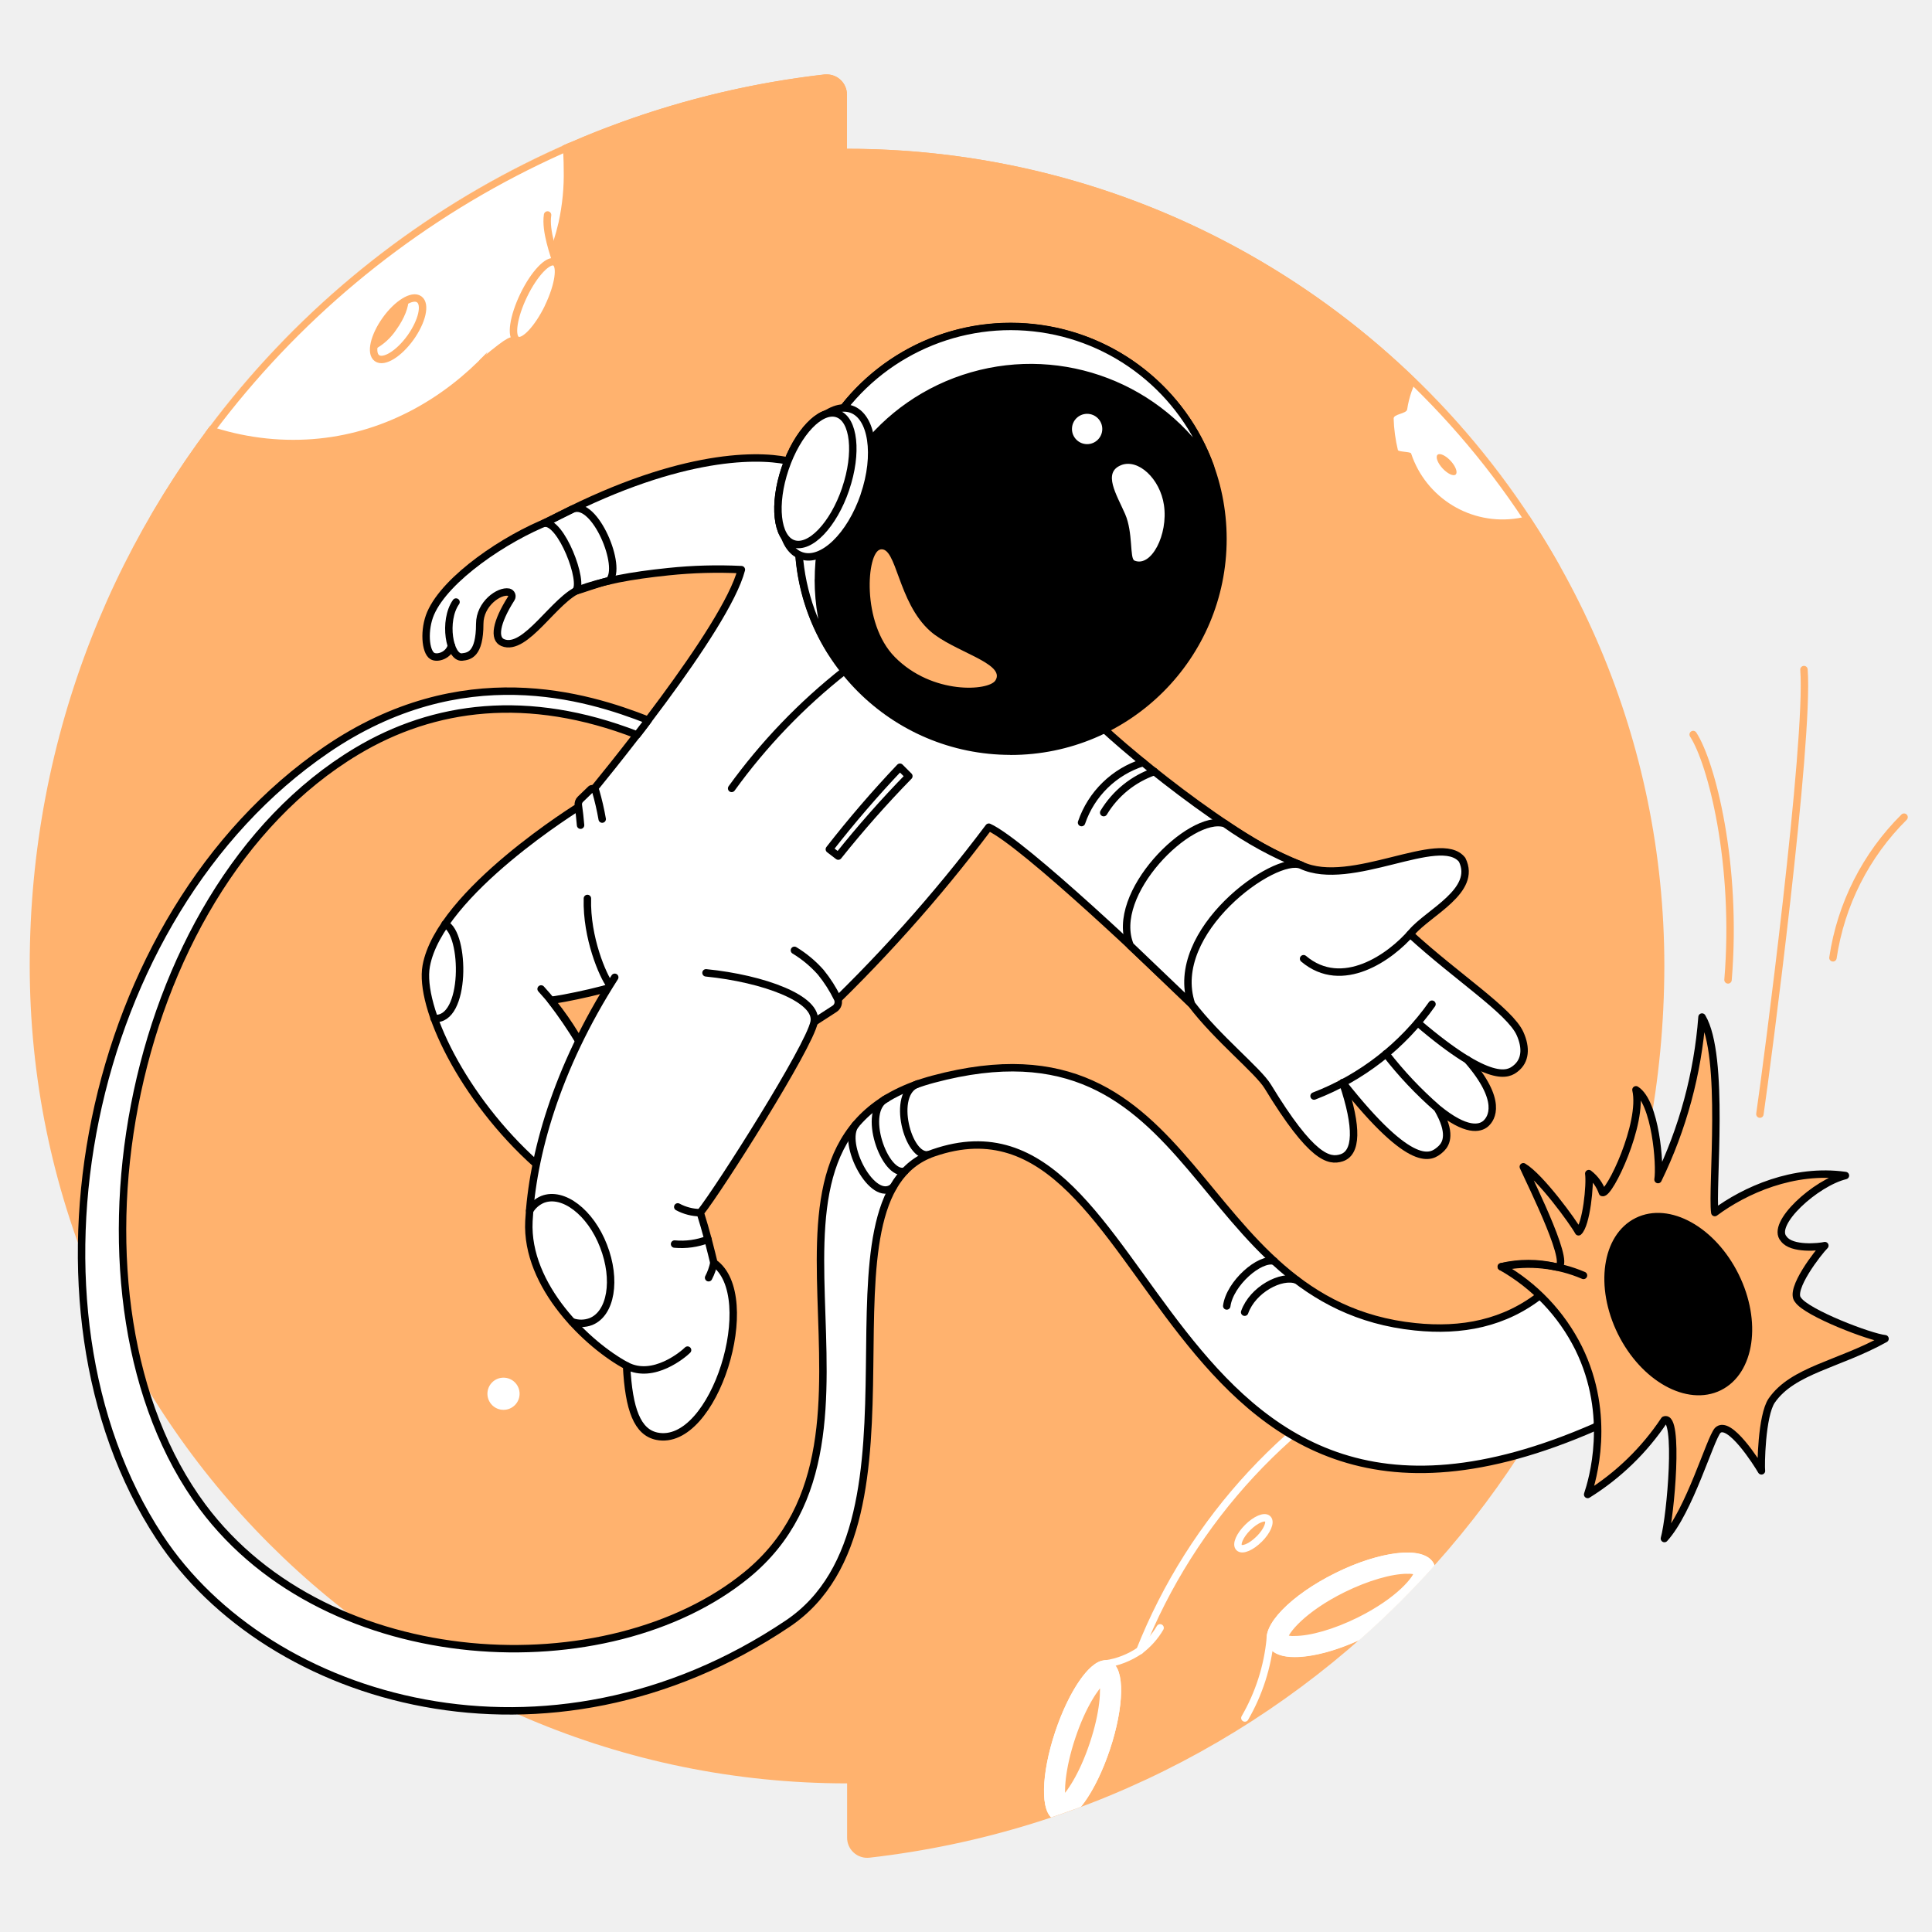
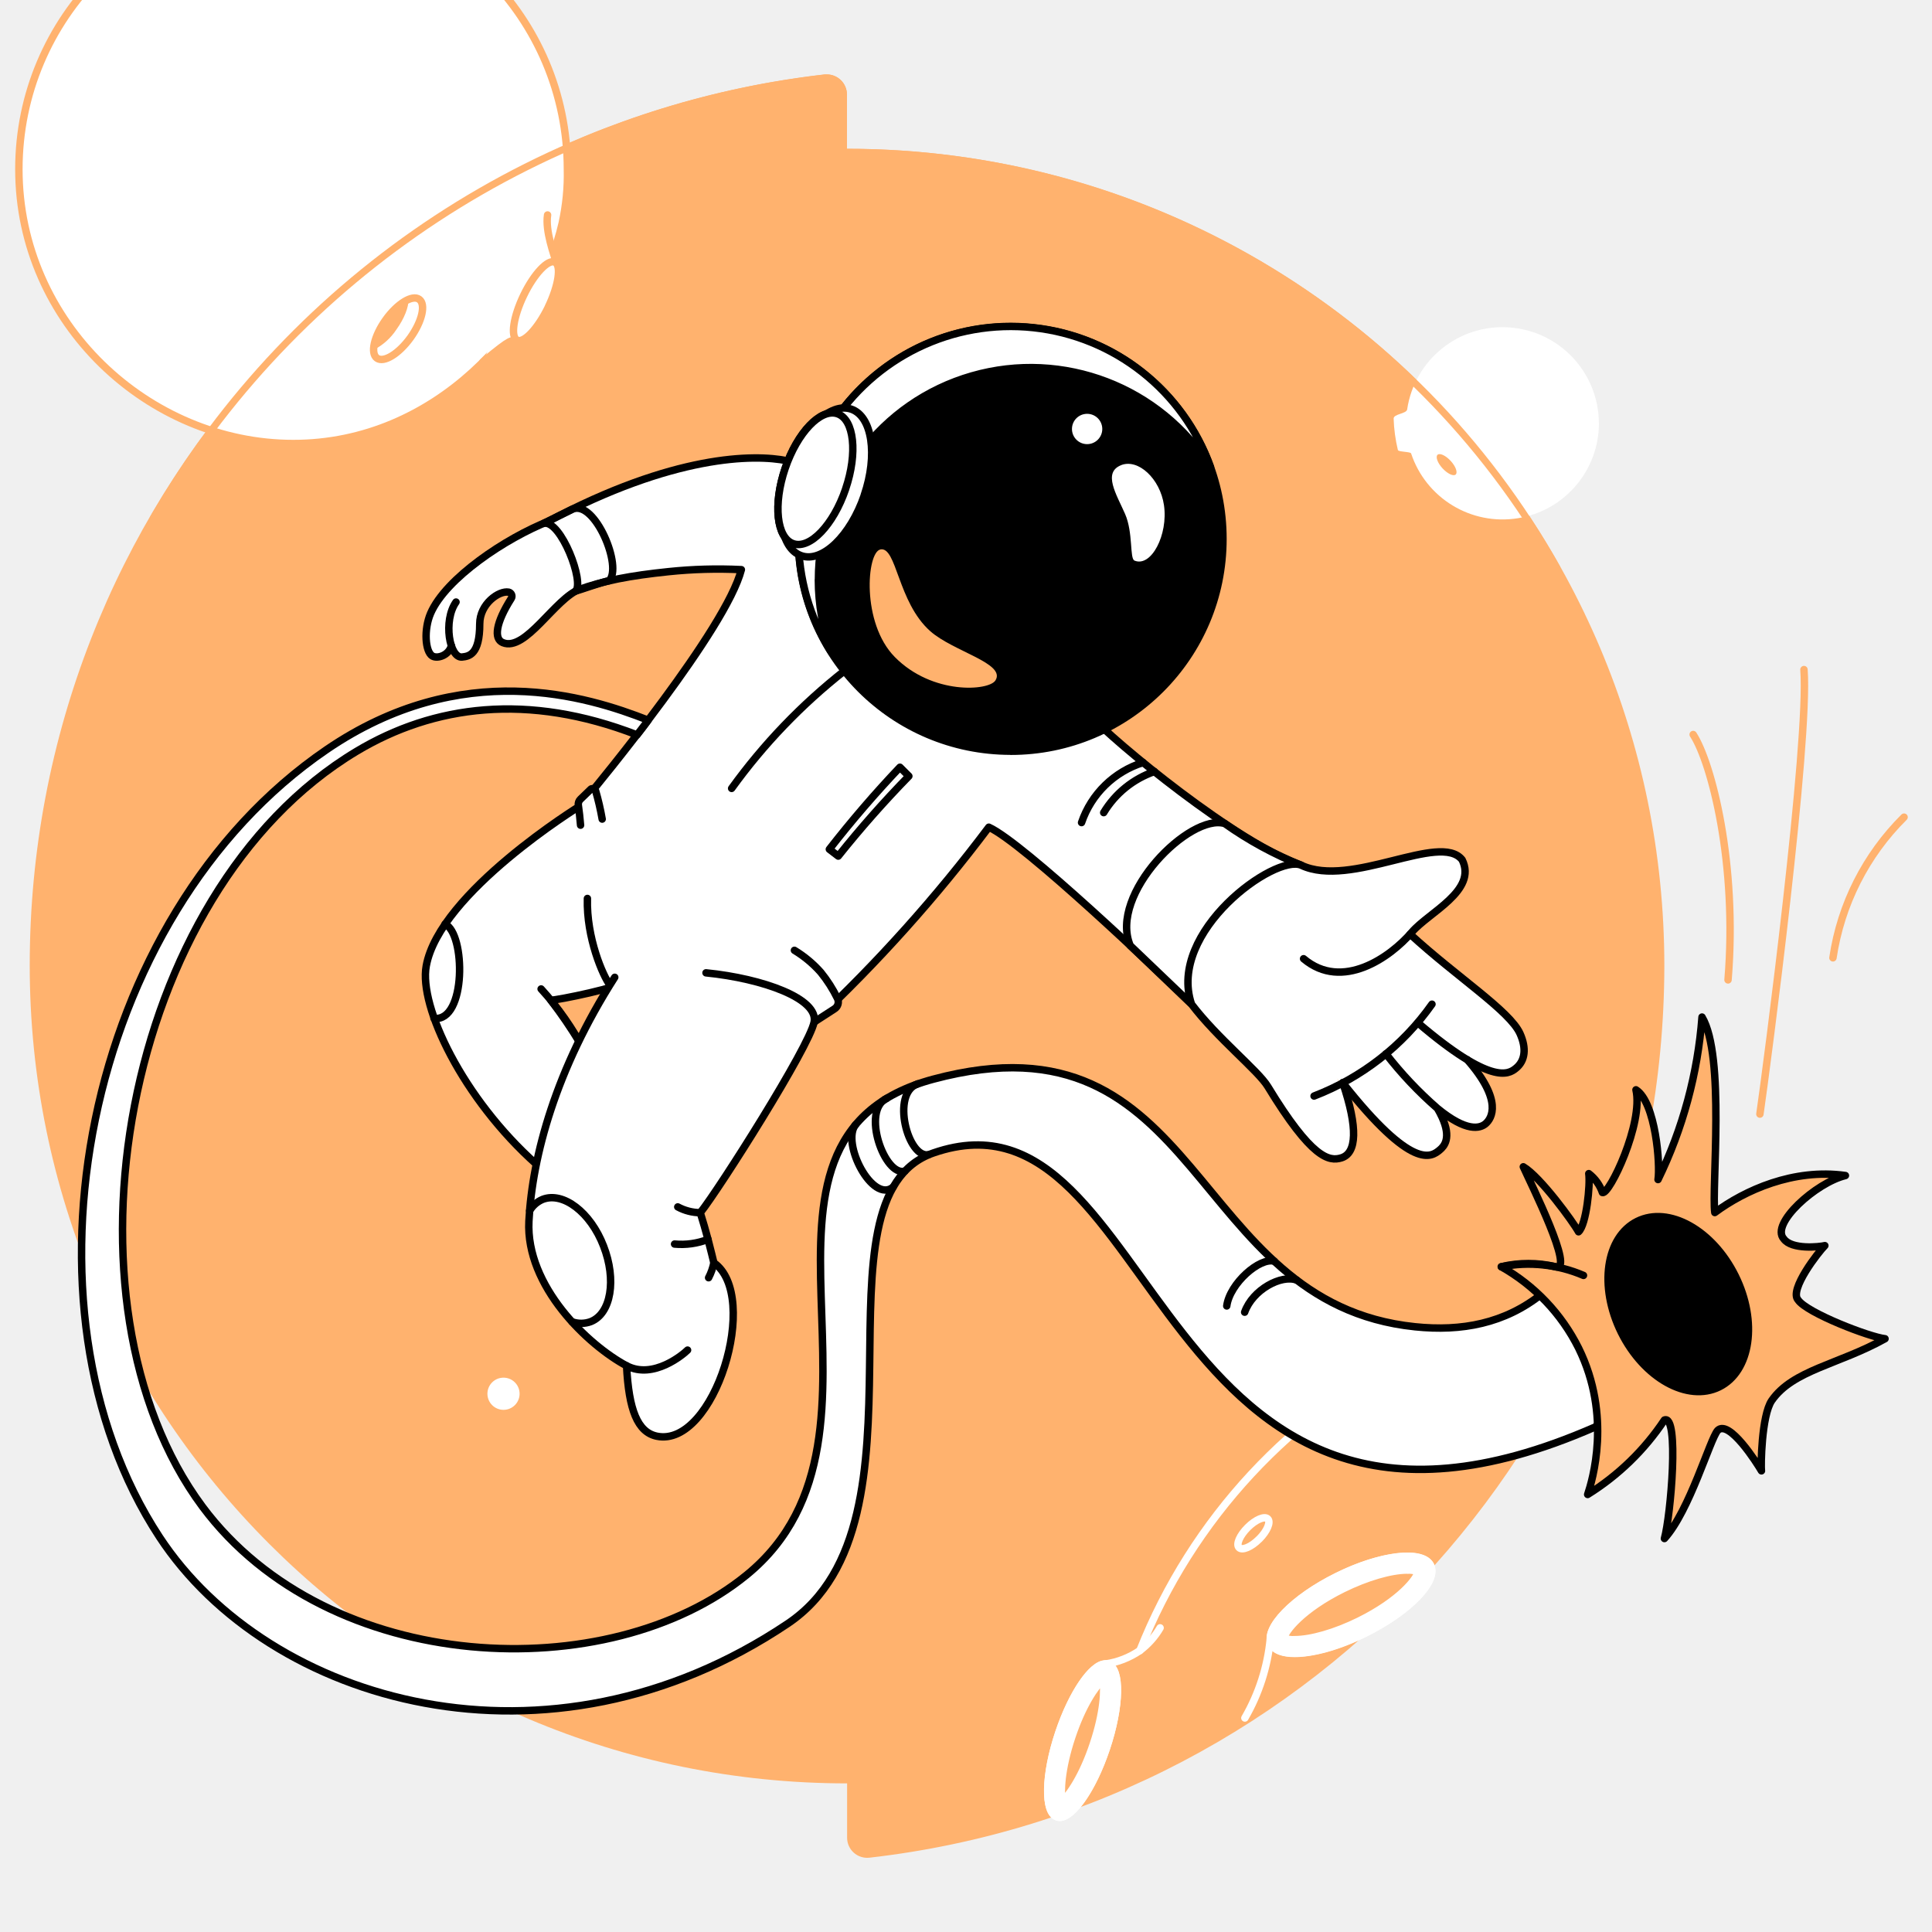
<svg xmlns="http://www.w3.org/2000/svg" width="260" height="260" viewBox="0 0 260 260" fill="none">
  <path d="M113.98 20.02v-7.29a2.73 2.73 0 0 0-3-2.7C50.77 16.85 4 67.9 4 129.92 4 190.68 53.23 240 114 240v7.28a2.7 2.7 0 0 0 3 2.72C177.17 243.16 223.9 192 223.98 130c0-60.74-49.24-109.97-109.97-109.97" fill="#FFB26E" />
-   <mask id="a" style="mask-type:alpha" maskUnits="userSpaceOnUse" x="4" y="10" width="223" height="240">
+   <mask maskUnits="userSpaceOnUse" x="4" y="10" width="223" height="240">
    <path d="M113.98 20.02v-7.29a2.73 2.73 0 0 0-3-2.7C50.77 16.85 4 67.9 4 129.92 4 190.68 11.35 247.28 114 240v7.28a2.7 2.7 0 0 0 3 2.72 120.57 120.57 0 0 0 82.63-47.31c37.33 0 24.32-45.4 24.35-72.67 0-60.74-49.24-109.97-109.97-109.97" fill="#B680FF" />
  </mask>
  <g mask="url(#a)">
    <path d="M153.4 222.13a76.13 76.13 0 0 1 37.55-40.45M183.7 219.78c5.92-2.93 9.86-7 8.82-9.12-1.05-2.1-6.68-1.45-12.6 1.48-5.9 2.92-9.84 7-8.8 9.11 1.04 2.1 6.68 1.45 12.59-1.47ZM148.88 235.32c1.9-5.66 2-10.73.24-11.32-1.77-.6-4.73 3.52-6.63 9.19-1.89 5.66-2 10.74-.23 11.32 1.77.6 4.73-3.52 6.62-9.19Z" stroke="#fff" stroke-linecap="round" stroke-linejoin="round" />
    <path d="M189.4 211.3c.49-.04.98.04 1.44.22-.11.9-2.43 3.9-7.95 6.63-3.19 1.57-6.44 2.51-8.66 2.51-.49.04-.98-.04-1.44-.22.1-.9 2.43-3.9 7.95-6.63 3.19-1.57 6.44-2.52 8.66-2.52Zm0-1.85c-2.43 0-5.9.92-9.47 2.71-5.91 2.92-9.86 7-8.82 9.11.42.83 1.54 1.24 3.12 1.24 2.42 0 5.9-.92 9.47-2.71 5.91-2.93 9.86-7 8.81-9.12-.41-.83-1.54-1.23-3.11-1.23ZM148.42 226.04c.27 1.27.15 4.4-1.29 8.69-1.43 4.29-3.22 6.87-4.19 7.7-.27-1.25-.14-4.38 1.29-8.67 1.43-4.3 3.22-6.87 4.19-7.72Zm.34-2.12c-1.79 0-4.5 3.95-6.27 9.26-1.9 5.66-2 10.73-.24 11.32.12.04.23.06.35.06 1.8 0 4.5-3.94 6.28-9.25 1.9-5.67 2-10.74.23-11.33a1.01 1.01 0 0 0-.35-.06Z" fill="#fff" stroke="#fff" stroke-linecap="round" stroke-linejoin="round" />
    <path d="M148.79 223.93c1.65-.24 3.22-.86 4.6-1.8 1.1-.83 2.04-1.87 2.73-3.06M170.95 220.56a26.28 26.28 0 0 1-3.42 10.64M169.46 207.12c1.07-1.07 1.58-2.28 1.15-2.71-.43-.43-1.64.09-2.7 1.15-1.07 1.07-1.6 2.28-1.16 2.71.43.43 1.64-.08 2.7-1.15Z" stroke="#fff" stroke-linecap="round" stroke-linejoin="round" />
    <path d="M67.66 73.8a8 8 0 0 1 3.22.17c4.03 1.07 5.74 5.09 5.98 5.7-.92 1.12-6.7 8.17-9.2 6.82-1.9-1.03-.92-2.71 1.14-5.95a.56.56 0 0 0-.35-.85c-1.3-.24-3.7 1.58-3.9 4.27-.25 3.54-1.44 4.37-2.37 4.46-.38.04-3.16-2.34-.81-7.4" fill="#fff" />
    <path d="m66.1 80 2.7-7.12c-3.06 2.1-9.58 6.78-10.85 9.66-.95 2.18-1.09 4.97.23 5.74.69.4 2.22-.08 2.57-1.38 1.07-1.4 2.23-2.6 3.3-4.01" fill="#fff" />
    <path d="M78.06 108.46S59.14 120.09 57.36 130c-1 5.45 4.92 17.84 14.84 26.69l8.04-8.8-2.18-7.53a64.3 64.3 0 0 0-3.93-5.76c.74.04 9.97-1.84 9.63-2.5 4.98-2.77 6.44-9.08 5.06-14.43a12.42 12.42 0 0 0-10.76-9.21Z" fill="#fff" stroke="#000" stroke-linecap="round" stroke-linejoin="round" />
    <path d="M72.82 133.09a39.3 39.3 0 0 1 5.85 8.37l-5.85-8.38Z" fill="#fff" />
    <path d="M72.82 133.09a39.3 39.3 0 0 1 5.85 8.37M59.89 124.37c2.76 1.2 2.9 13.18-1.48 12.68" stroke="#000" stroke-linecap="round" stroke-linejoin="round" />
    <path d="M105.94 62.04c-4.45-.92-18.62-.76-38.28 11.76l9.2 5.87a64.83 64.83 0 0 1 22.9-3.01c-2.07 7.99-18.7 28.15-21.7 31.8a103.11 103.11 0 0 0 .1 12.88 16.04 16.04 0 0 0 3.8 9.3l.77.88 26.82 6.03a204.3 204.3 0 0 0 23.52-26.23c4.6 2.07 22.87 19.43 27.28 23.8l14.77-18.68c-8.6-2.94-25.08-16.5-28.63-20.38l-40.55-34.02Z" fill="#fff" />
    <path d="M77.77 79.39c3.37-1.23 7.06-1.93 12.2-2.46 3.25-.34 6.53-.43 9.8-.27-2.08 7.99-18.7 28.15-21.71 31.8" stroke="#000" stroke-linecap="round" stroke-linejoin="round" />
    <path d="M109.56 137.55a204.44 204.44 0 0 0 23.51-26.23c4.6 2.07 22.87 19.43 27.28 23.8l14.77-18.68c-8.6-2.94-25.08-16.5-28.63-20.38l-40.55-34.05c-4.45-.92-15.34-.82-32.2 8.18M79.05 120.91c-.15 5.31 2.11 10.45 3.02 11.64" stroke="#000" stroke-linecap="round" stroke-linejoin="round" />
    <path d="M106.91 127.89c1.32.8 2.52 1.8 3.54 2.95a18.38 18.38 0 0 1 2.25 3.52 1.09 1.09 0 0 1-.4 1.41l-2.75 1.78" fill="#fff" />
    <path d="M106.91 127.89c1.32.8 2.52 1.8 3.54 2.95a18.38 18.38 0 0 1 2.25 3.52 1.09 1.09 0 0 1-.4 1.41l-2.75 1.78" stroke="#000" stroke-linecap="round" stroke-linejoin="round" />
    <path d="M82.73 131.52c-7.9 12.35-11.1 24.04-11.55 32.81-.45 8.78 8 16.72 13.14 19.47.3 5.93 1.47 8.94 4.08 9.48 7.75 1.58 14.01-18.91 7.67-23.34 0 0-.5-2.07-.79-3.15a85.3 85.3 0 0 0-1.04-3.59c2.6-3.27 14.64-22.26 15.32-25.65 1.12-5.58-23.3-9.66-26.83-6.03Z" fill="#fff" />
    <path d="M82.73 131.52c-7.9 12.35-11.1 24.04-11.55 32.81-.45 8.78 8 16.72 13.14 19.47.3 5.93 1.47 8.94 4.08 9.48 7.75 1.58 14.01-18.91 7.67-23.34 0 0-.5-2.07-.79-3.15a85.3 85.3 0 0 0-1.04-3.59c2.6-3.27 14.64-22.26 15.32-25.65.62-3.14-6.85-5.86-14.55-6.63" stroke="#000" stroke-linecap="round" stroke-linejoin="round" />
    <path d="M95.36 171.95c.33-.63.57-1.31.71-2M92.53 181.69c-.53.54-4.6 4-8.2 2.11M91.21 162.42a6.52 6.52 0 0 0 3.03.78M90.78 167.42a9.93 9.93 0 0 0 4.5-.63" stroke="#000" stroke-linecap="round" stroke-linejoin="round" />
    <path d="M81.04 110.23a35.72 35.72 0 0 0-.88-3.8.46.46 0 0 0-.61-.26 151.52 151.52 0 0 0-1.44 1.39.94.94 0 0 0-.28.81c.12.83.22 1.73.3 2.68" fill="#fff" />
    <path d="M81.04 110.23a35.72 35.72 0 0 0-.88-3.8.46.46 0 0 0-.61-.26 151.52 151.52 0 0 0-1.44 1.39.94.94 0 0 0-.28.81c.12.83.22 1.73.3 2.68M73.19 70.42c2.3-.46 5.52 8.01 4.26 9.13.46-.11 3.85-1.32 4.5-1.38 1.9-1.8-1.88-10.92-4.89-9.66-.69.36-3.18 1.54-3.87 1.9ZM145.55 110.7a12.8 12.8 0 0 1 8.28-8.08M148.53 109.36a12.89 12.89 0 0 1 6.83-5.53" stroke="#000" stroke-linecap="round" stroke-linejoin="round" />
    <path d="M160.35 135.14c3.49 4.6 8.96 8.93 10.26 11.07 5.92 9.74 8.26 10.12 9.91 9.61 2.07-.64 2.85-3.24-.86-11.35 7.52 3.63 12.47-4.8 13.04-9.93.28-2.38-2.16-7.23-2.95-8.82-1.57-3.68-11.96-8.15-14.65-9.27-10.9-3.34-21.76 11.72-14.75 18.69Z" fill="#fff" />
    <path d="M164.82 110.83c-4.66-1.41-15.64 9.49-12.72 16.42l8.25 7.89c-3.3-9.78 11.27-20.25 14.77-18.7a49.6 49.6 0 0 1-10.3-5.61Z" fill="#fff" />
    <path d="M172.76 125.69c5.4 9.45 13.86 3.73 17.22-.21 2.3-2.7 8.85-5.6 6.79-9.76-2.96-3.77-14.95 3.88-21.65.73l-7.26-2.73" fill="#fff" />
    <path d="m189.24 123.2.53 2.52c6.26 5.75 13.42 10.33 14.79 13.38.87 1.94.61 3.53-.6 4.7-.77.76-5.24 1.72-12.03-5.88" fill="#fff" />
    <path d="M185.8 140.95c9.42 11.93 12.99 11.22 14.1 10.28 1.12-.95 3.48-3.83-8.9-15.35" fill="#fff" />
    <path d="M178.1 142.9c9.42 11.94 13.02 13.7 15.65 11.85 1.16-.8 3.47-3.83-8.91-15.35" fill="#fff" />
    <path d="M160.35 135.14c3.49 4.6 8.96 8.93 10.26 11.07 5.92 9.74 8.26 10.12 9.91 9.61 2.07-.64 2.24-4.03.18-10.12M164.82 110.83c-4.66-1.41-15.64 9.49-12.72 16.42l8.25 7.89c-3.3-9.78 11.27-20.25 14.77-18.7a49.6 49.6 0 0 1-10.3-5.61ZM175.43 129.02c5.2 4.4 11.7-.22 14.55-3.55 2.3-2.7 8.85-5.6 6.79-9.76-2.96-3.77-14.95 3.88-21.65.73" stroke="#000" stroke-linecap="round" stroke-linejoin="round" />
    <path d="M189.77 125.72c6.26 5.75 13.42 10.33 14.79 13.38.87 1.94.73 3.66-.6 4.7-.95.76-3.3 2.25-13.12-6.13" stroke="#000" stroke-linecap="round" stroke-linejoin="round" />
    <path d="M186.51 141.82a51.9 51.9 0 0 0 6.93 7.34c3.91 3.22 5.73 2.7 6.48 2.07.82-.7 2.38-3.09-2.46-8.62M180.7 145.72c9.42 11.93 11.94 9.97 13.06 9.03.6-.5 1.58-1.6.31-4.39-.19-.41-.4-.82-.63-1.2" stroke="#000" stroke-linecap="round" stroke-linejoin="round" />
    <path d="M176.84 147.5a34.64 34.64 0 0 0 15.87-12.36" stroke="#000" stroke-linecap="round" stroke-linejoin="round" />
    <path d="M136.01 101.1a28.56 28.56 0 1 0 0-57.14 28.56 28.56 0 0 0 0 57.13Z" fill="#000" stroke="#000" stroke-linecap="round" stroke-linejoin="round" />
    <path d="M110.14 78.04a28.56 28.56 0 0 1 52.77-15.16 28.56 28.56 0 1 0-51.08 24.8 28.47 28.47 0 0 1-1.7-9.64Z" fill="#fff" stroke="#000" stroke-linecap="round" stroke-linejoin="round" />
    <path d="M113.8 65.8c1.64-4.82 1.15-9.36-1.1-10.12-2.25-.77-5.4 2.53-7.04 7.36-1.64 4.83-1.15 9.37 1.1 10.13 2.25.77 5.4-2.53 7.04-7.36Z" stroke="#000" stroke-linecap="round" stroke-linejoin="round" />
    <path d="M116.3 66.66c1.86-5.45 1.07-10.65-1.75-11.6-2.82-.97-6.61 2.68-8.46 8.13-1.85 5.45-1.07 10.65 1.76 11.6 2.82.97 6.6-2.68 8.46-8.13Z" fill="#fff" stroke="#000" stroke-linecap="round" stroke-linejoin="round" />
    <path d="M113.8 65.8c1.64-4.82 1.15-9.36-1.1-10.12-2.25-.77-5.4 2.53-7.04 7.36-1.64 4.83-1.15 9.37 1.1 10.13 2.25.77 5.4-2.53 7.04-7.36Z" fill="#fff" stroke="#000" stroke-linecap="round" stroke-linejoin="round" />
    <path d="M118.47 73.95c-1.83.37-2.58 9.88 1.95 14.47 5.06 5.13 12.66 4.56 13.54 3.15 1.46-2.3-5.68-3.89-8.77-6.63-4.41-3.91-4.5-11.44-6.72-11Z" fill="#FFB26E" />
    <path d="M150.9 62.59c-2.56.99-.63 3.97.51 6.58 1.1 2.52.6 5.98 1.26 6.27 2.25.95 4.56-3.48 3.97-7.47-.52-3.54-3.45-6.27-5.75-5.38ZM146.3 59.77a2.04 2.04 0 1 0 0-4.08 2.04 2.04 0 0 0 0 4.08Z" fill="#fff" />
    <path d="M98.46 106.1a78.96 78.96 0 0 1 15.18-15.82M112.81 115.21l-1.2-.92a149 149 0 0 1 9.5-11.04l1.2 1.2a143.85 143.85 0 0 0-9.5 10.76ZM78.06 79.27c-3.39 1.26-7.33 8.5-10.4 7.21-1.25-.52-.92-2.7 1.14-5.94a.56.56 0 0 0-.34-.85c-1.3-.25-3.9 1.57-3.9 4.27 0 4.16-1.45 4.36-2.38 4.46-1.69.17-2.58-4.89-.81-7.4" stroke="#000" stroke-linecap="round" stroke-linejoin="round" />
    <path d="M73.9 70.12c-5.86 2.3-13.9 7.69-15.95 12.42-.94 2.19-.73 5.15.23 5.74.69.41 2.22-.08 2.57-1.38" stroke="#000" stroke-linecap="round" stroke-linejoin="round" />
    <path d="M215.18 56.93a12.97 12.97 0 0 1-25.28 4.09c-.09-.25-1.71-.19-1.78-.46-.33-1.39-.53-2.81-.57-4.24 0-.62 1.73-.63 1.82-1.22a12.97 12.97 0 0 1 25.8 1.84Z" fill="#fff" />
    <path d="M207.52 174.11c-5.01 4.02-10.85 5.09-17.09 4.44-30.7-3.17-28.26-43.1-64.83-33.32-30.12 8.07-1.77 47.67-25.12 66.72-18.52 15.13-56.23 13.65-73.24-9.2C6.9 175.38 16.3 120.09 48 101.1c10.37-6.21 23.05-7.9 37.73-2.2 0 0 1.23-1.58 1.5-1.98-8.2-3.22-25.03-8.5-43.29 3.97-32.67 22.3-42.8 75-22.48 105.95 14.72 22.42 52.3 33.32 84.55 11.66 20.55-13.8 2.3-57.34 19.6-63.34 30.92-10.72 28.97 63.22 89.08 36.87l7.72-7.66-14.88-10.26Z" fill="#fff" stroke="#000" stroke-linecap="round" stroke-linejoin="round" />
    <path d="M171.5 169.73c-1.97-.55-6 2.98-6.41 6.02M174.5 172.27c-2.06-.77-5.92 1.27-7 4.32M123.5 145.86c-3.67 1.25-1.3 10.12 1.47 9.53M119.35 147.8c-3.52 1.63-.27 10.64 2.43 9.8M115.14 151.35c-1.97 2.47 2.3 10.69 5.06 8.4" stroke="#000" stroke-linecap="round" stroke-linejoin="round" />
    <path d="M76.36 22.78c.06 2.43-.18 4.87-.7 7.25-3.14 13.8-16.94 29.68-36.2 29.66-19.42 0-36.92-16.16-36.92-36.91a36.91 36.91 0 0 1 73.82 0Z" fill="#fff" stroke="#FFB26E" stroke-miterlimit="10" />
    <path d="M55.24 45.44c1.57-2.2 2.1-4.5 1.17-5.16-.92-.66-2.94.58-4.5 2.76-1.57 2.2-2.1 4.5-1.18 5.16.92.66 2.94-.58 4.51-2.76Z" stroke="#FFB26E" stroke-linecap="round" stroke-linejoin="round" />
    <path d="M51.9 43.05c-1.05 1.47-1.63 3-1.62 4.04a8.08 8.08 0 0 0 3.08-2.76c1.06-1.48 1.64-3 1.62-4.04a8.15 8.15 0 0 0-3.08 2.76Z" fill="#FFB26E" />
    <path d="M73.69 28.93c-.33 2.19.88 5.35 1.23 6.58-1.7 3.5-3.64 6.77-5.33 10.27-.92.2-.46-.52-4.6 2.93" fill="#fff" />
    <path d="M73.69 28.93c-.33 2.19.88 5.35 1.23 6.58-1.7 3.5-3.64 6.77-5.33 10.27-.92.2-.46-.52-4.6 2.93" stroke="#FFB26E" stroke-linecap="round" stroke-linejoin="round" />
    <path d="M73.78 41.33c1.4-2.9 1.8-5.6.9-6.05-.91-.44-2.8 1.55-4.2 4.45-1.4 2.9-1.8 5.6-.89 6.05.91.44 2.79-1.55 4.2-4.45Z" fill="#fff" stroke="#FFB26E" stroke-linecap="round" stroke-linejoin="round" />
    <path d="M67.76 189.73a2.16 2.16 0 1 0 0-4.33 2.16 2.16 0 0 0 0 4.33Z" fill="#fff" />
  </g>
  <path d="M229.05 136.87a60.3 60.3 0 0 1-5.92 21.87c.32-1.91-.31-10.4-2.97-12.08 1.03 4.5-3.59 14.17-4.51 13.83a5.43 5.43 0 0 0-1.84-2.55c.22 1.44-.32 6.9-1.38 7.83-.7-1.3-5.13-7.39-7.43-8.75.99 2.22 7.02 14.27 4.33 13.45-2.4-.57-4.9-.57-7.3 0a25.83 25.83 0 0 1 10.41 10.95c4.5 9.14 1.84 17.84 1.22 19.7a33.9 33.9 0 0 0 10.33-10.02c2.03-.82.85 12.9 0 15.95 3.4-3.75 6.13-13.38 7.17-14.55 1.53-1.53 5.3 4.42 5.89 5.44-.1-.55 0-7.44 1.38-9.46 2.85-4.11 9.03-4.85 15.25-8.32-2.01-.2-10.53-3.47-11.7-5.22-1.25-1.35 2.76-6.48 3.6-7.31-.72.18-4.46.57-5.52-.9-1.87-2.02 4.34-7.58 8.29-8.53-6.99-.99-13.57 2-17.58 4.98-.45-3.28 1.42-21.08-1.72-26.31Z" fill="#FFB26E" stroke="#000" stroke-linecap="round" stroke-linejoin="round" />
  <path d="M231.37 186.64c4.23-2.1 5.2-8.78 2.16-14.93-3.05-6.16-8.95-9.45-13.19-7.35-4.24 2.1-5.2 8.78-2.16 14.94 3.05 6.15 8.95 9.44 13.19 7.34Z" fill="#000" stroke="#000" stroke-linecap="round" stroke-linejoin="round" />
  <path d="M227.86 98.85c2.47 3.8 5.98 17.41 4.69 33.02M242.77 90.11c.73 9.78-4.98 53.3-5.93 59.82" stroke="#FFB26E" stroke-linecap="round" stroke-linejoin="round" />
  <path d="M20.97 70.06a119.9 119.9 0 0 1 90.12-59.1h.2a1.77 1.77 0 0 1 1.75 1.78v8.22h.92a109.19 109.19 0 0 1 94.94 55.31h1.07a109.97 109.97 0 0 0-95.99-56.25v-7.29a2.72 2.72 0 0 0-2.7-2.72h-.3a120.77 120.77 0 0 0-90.82 59.61l.81.44Z" fill="#FFB26E" />
  <path d="M256.24 109.97a33.6 33.6 0 0 0-9.57 18.93" stroke="#FFB26E" stroke-linecap="round" stroke-linejoin="round" />
  <path d="M195.9 63.86c.3-.28 0-1.1-.67-1.83s-1.46-1.1-1.77-.83c-.3.28 0 1.1.67 1.83.68.73 1.46 1.1 1.77.83Z" fill="#FFB26E" />
  <path d="M71.28 162.93a3.65 3.65 0 0 1 1.74-1.52c2.76-1.08 6.45 1.73 8.2 6.27 1.77 4.54 1.02 9.1-1.72 10.18-.81.3-1.7.31-2.52.02M213.1 171.64a18.8 18.8 0 0 0-11.05-1.16" stroke="#000" stroke-linecap="round" stroke-linejoin="round" />
</svg>
